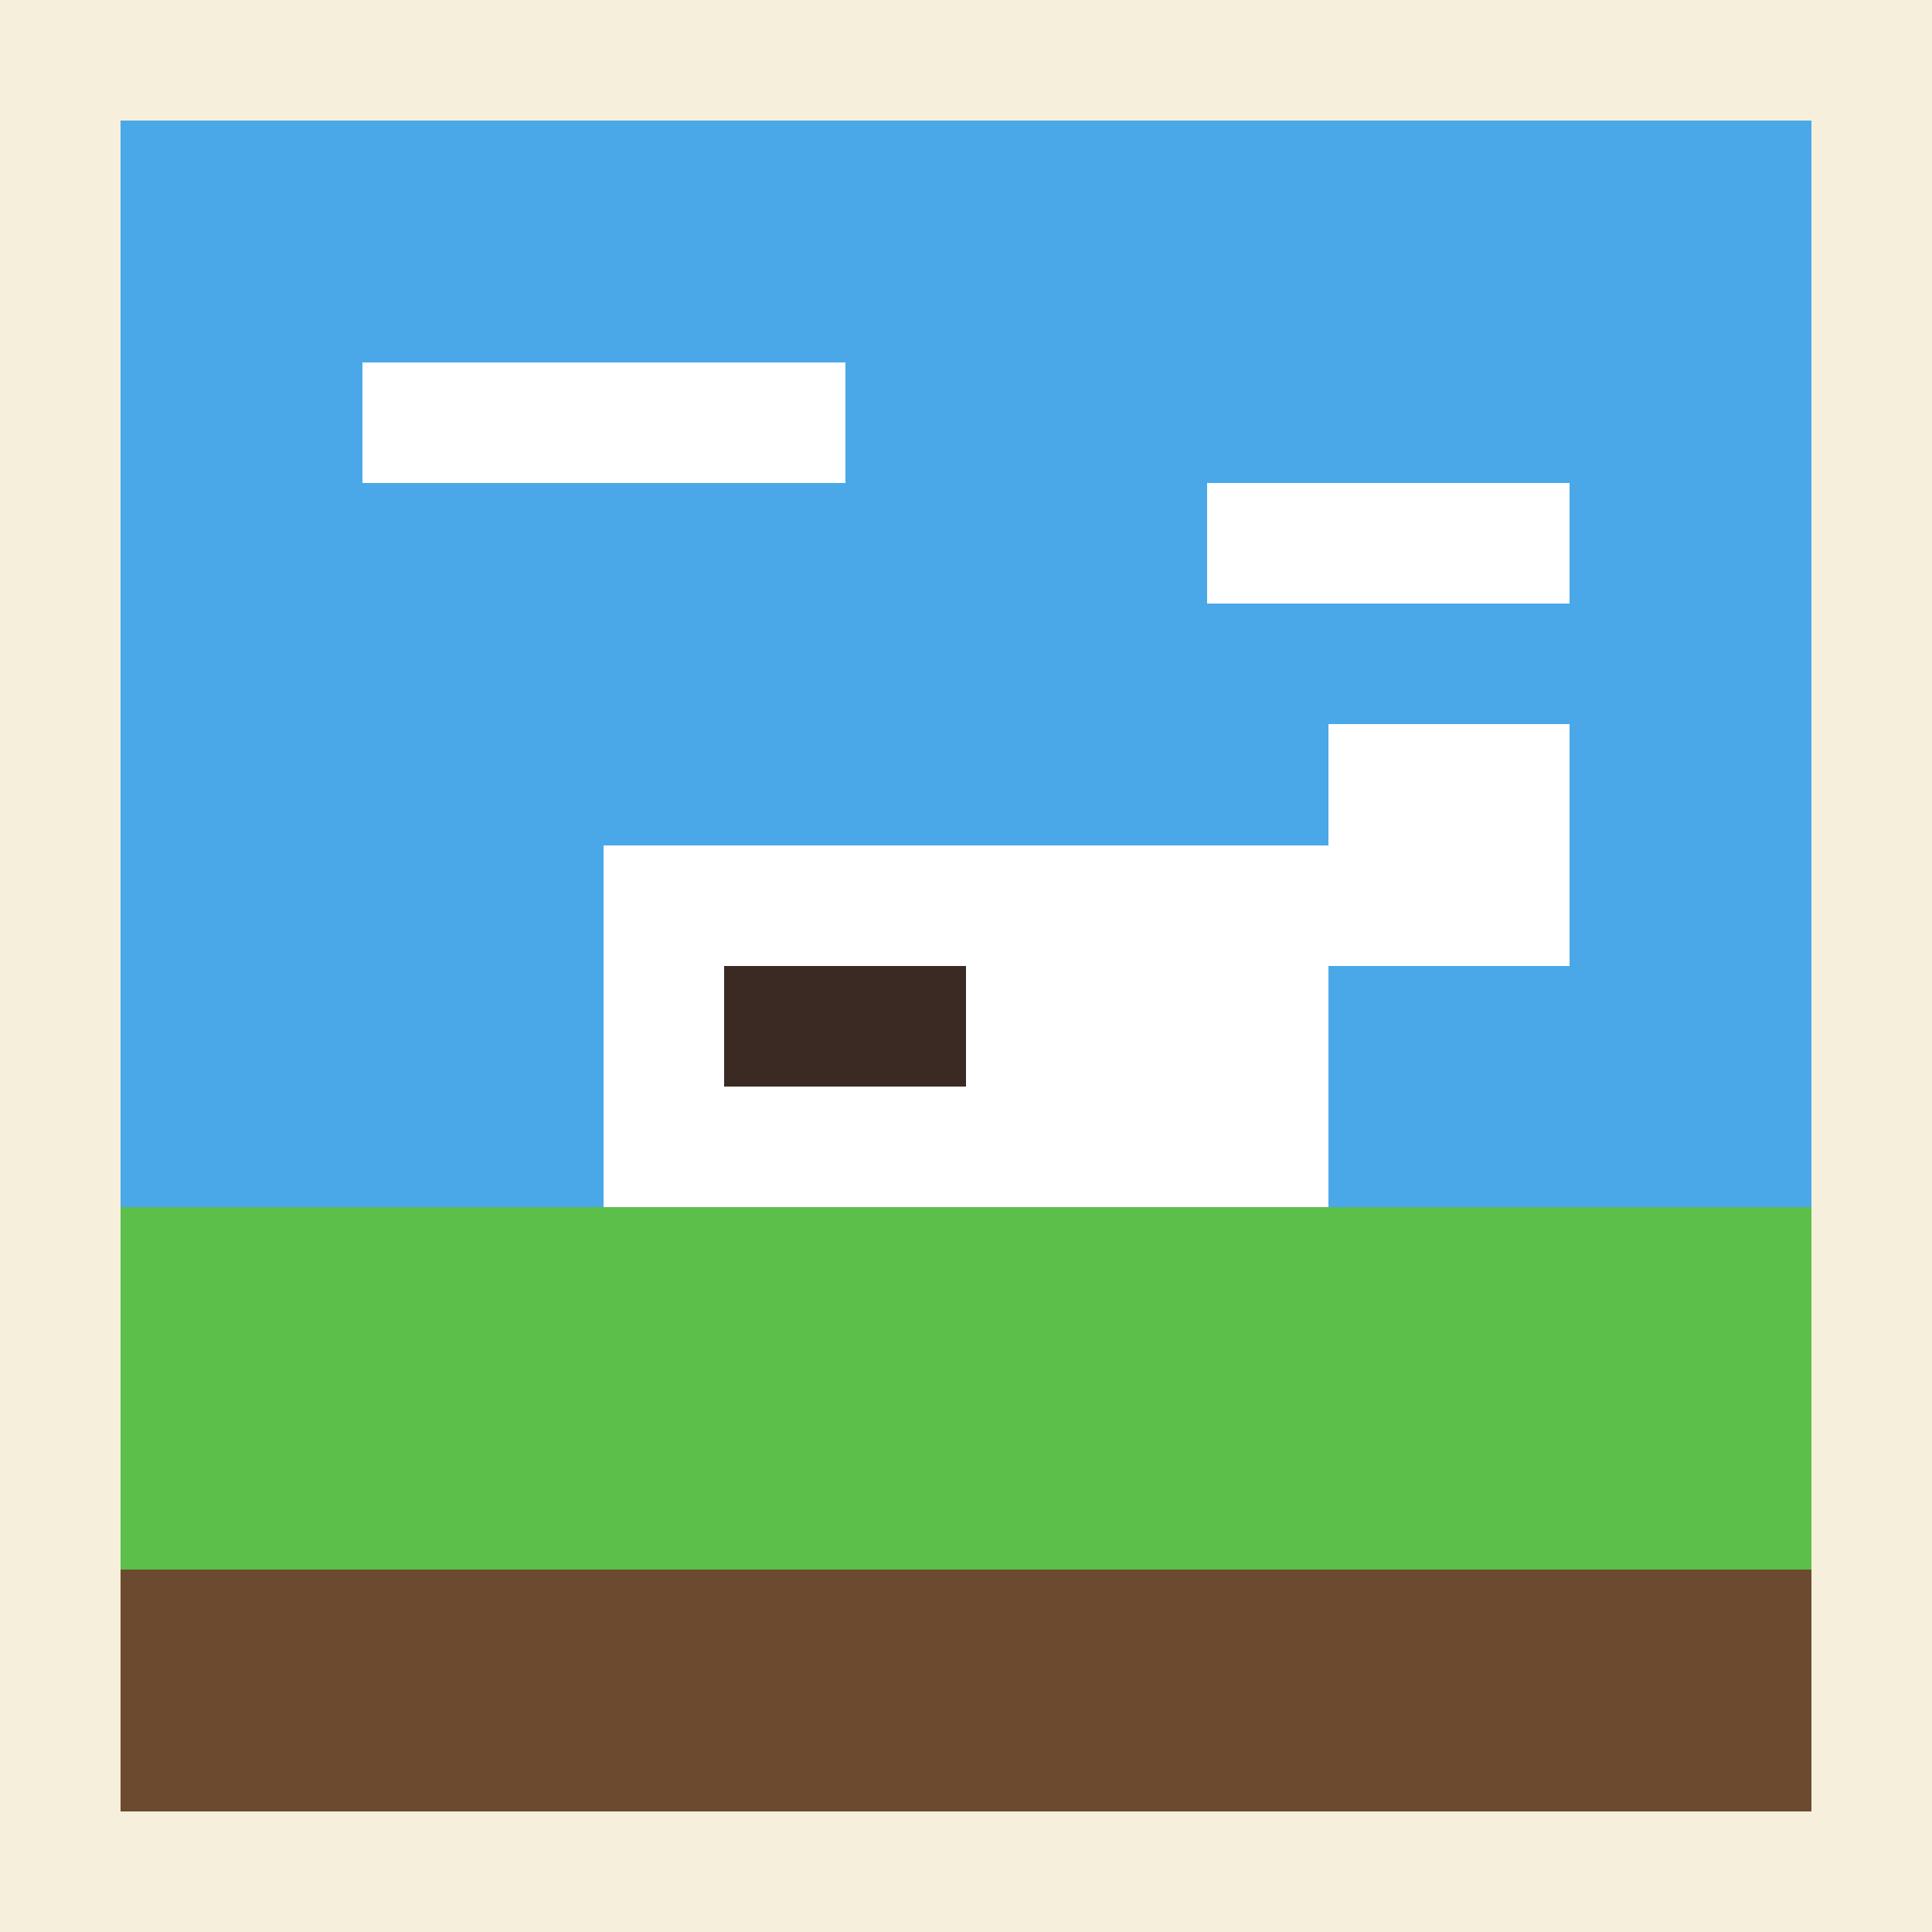
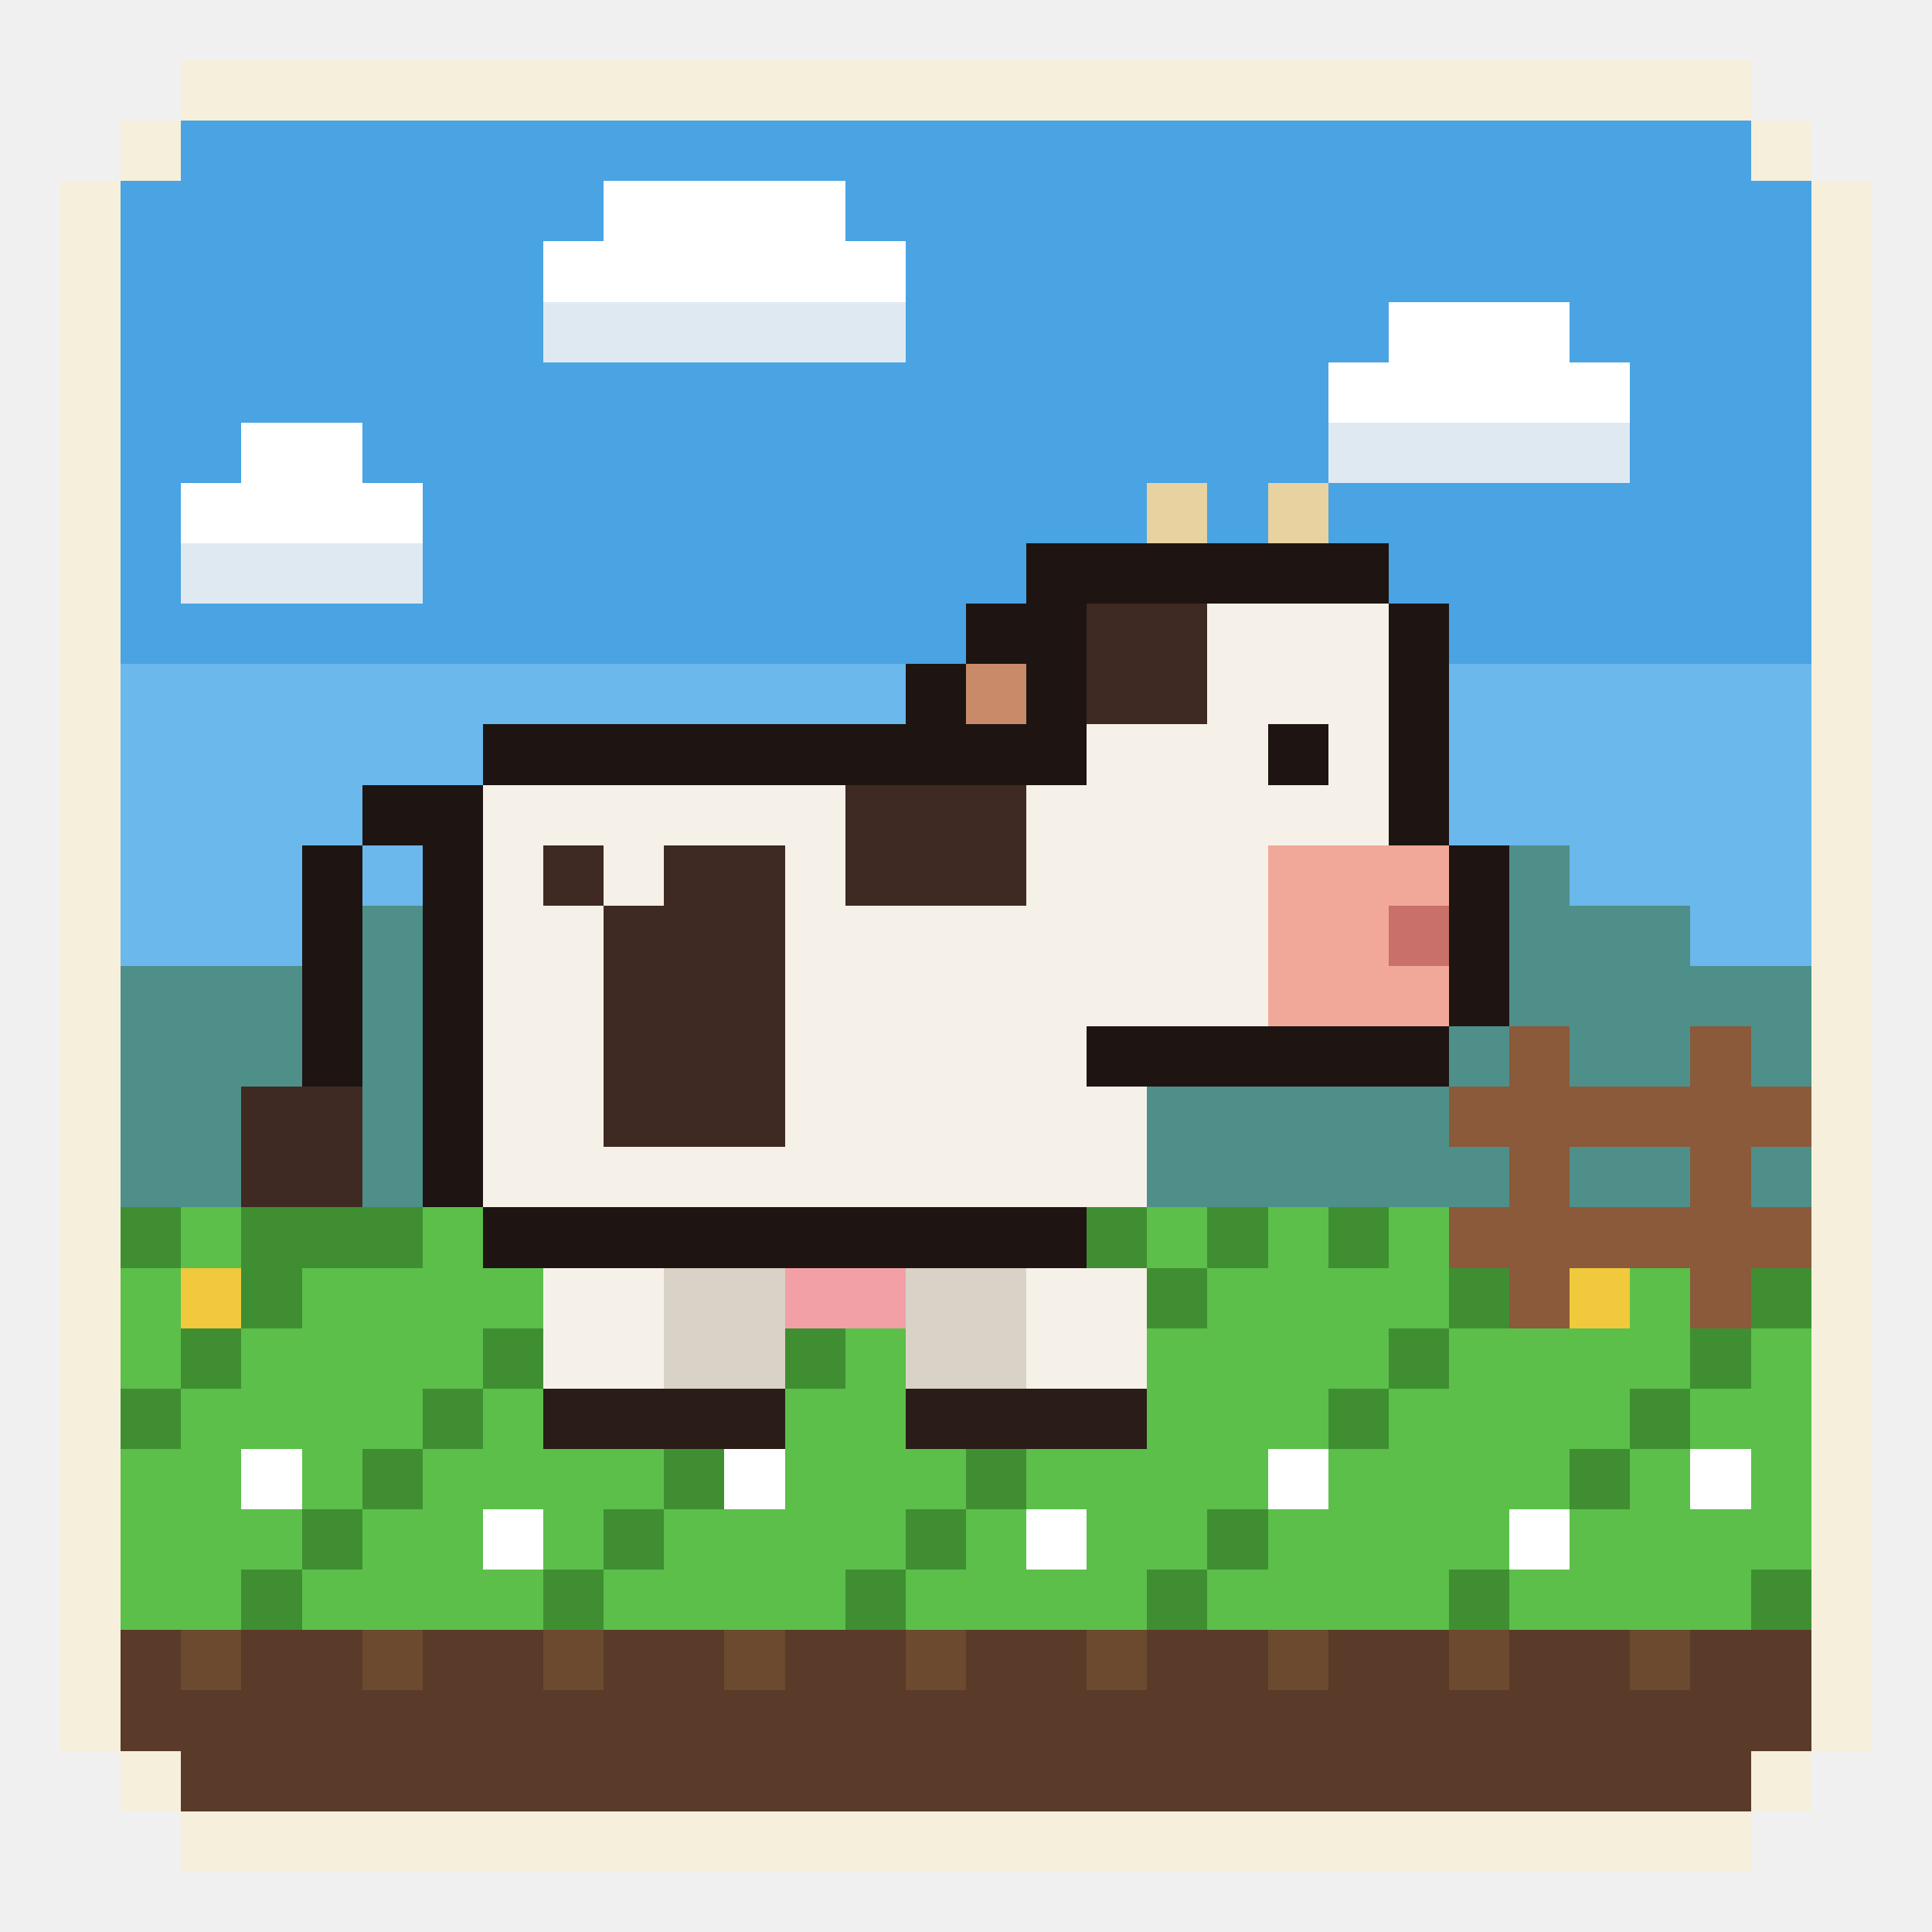
- <svg xmlns="http://www.w3.org/2000/svg" viewBox="0 0 16 16" shape-rendering="crispEdges">
-   <rect width="16" height="16" fill="#f6efdc" />
-   <rect x="1" y="1" width="14" height="9" fill="#4aa8e8" />
-   <rect x="3" y="3" width="4" height="1" fill="#fff" />
-   <rect x="10" y="4" width="3" height="1" fill="#fff" />
-   <rect x="1" y="10" width="14" height="3" fill="#5bbf4a" />
-   <rect x="1" y="13" width="14" height="2" fill="#6b4a2f" />
-   <rect x="5" y="7" width="6" height="3" fill="#fff" />
-   <rect x="6" y="8" width="2" height="1" fill="#3b2a24" />
-   <rect x="11" y="6" width="2" height="2" fill="#fff" />
+ <svg xmlns="http://www.w3.org/2000/svg" viewBox="0 0 32 32" shape-rendering="crispEdges">
+   <rect x="3" y="1" width="26" height="1" fill="#f6efdc" />
+   <rect x="2" y="2" width="1" height="1" fill="#f6efdc" />
+   <rect x="3" y="2" width="26" height="1" fill="#4aa3e3" />
+   <rect x="29" y="2" width="1" height="1" fill="#f6efdc" />
+   <rect x="1" y="3" width="1" height="1" fill="#f6efdc" />
+   <rect x="2" y="3" width="8" height="1" fill="#4aa3e3" />
+   <rect x="10" y="3" width="4" height="1" fill="#ffffff" />
+   <rect x="14" y="3" width="16" height="1" fill="#4aa3e3" />
+   <rect x="30" y="3" width="1" height="1" fill="#f6efdc" />
+   <rect x="1" y="4" width="1" height="1" fill="#f6efdc" />
+   <rect x="2" y="4" width="7" height="1" fill="#4aa3e3" />
+   <rect x="9" y="4" width="6" height="1" fill="#ffffff" />
+   <rect x="15" y="4" width="15" height="1" fill="#4aa3e3" />
+   <rect x="30" y="4" width="1" height="1" fill="#f6efdc" />
+   <rect x="1" y="5" width="1" height="1" fill="#f6efdc" />
+   <rect x="2" y="5" width="7" height="1" fill="#4aa3e3" />
+   <rect x="9" y="5" width="6" height="1" fill="#dfe9f2" />
+   <rect x="15" y="5" width="8" height="1" fill="#4aa3e3" />
+   <rect x="23" y="5" width="3" height="1" fill="#ffffff" />
+   <rect x="26" y="5" width="4" height="1" fill="#4aa3e3" />
+   <rect x="30" y="5" width="1" height="1" fill="#f6efdc" />
+   <rect x="1" y="6" width="1" height="1" fill="#f6efdc" />
+   <rect x="2" y="6" width="20" height="1" fill="#4aa3e3" />
+   <rect x="22" y="6" width="5" height="1" fill="#ffffff" />
+   <rect x="27" y="6" width="3" height="1" fill="#4aa3e3" />
+   <rect x="30" y="6" width="1" height="1" fill="#f6efdc" />
+   <rect x="1" y="7" width="1" height="1" fill="#f6efdc" />
+   <rect x="2" y="7" width="2" height="1" fill="#4aa3e3" />
+   <rect x="4" y="7" width="2" height="1" fill="#ffffff" />
+   <rect x="6" y="7" width="16" height="1" fill="#4aa3e3" />
+   <rect x="22" y="7" width="5" height="1" fill="#dfe9f2" />
+   <rect x="27" y="7" width="3" height="1" fill="#4aa3e3" />
+   <rect x="30" y="7" width="1" height="1" fill="#f6efdc" />
+   <rect x="1" y="8" width="1" height="1" fill="#f6efdc" />
+   <rect x="2" y="8" width="1" height="1" fill="#4aa3e3" />
+   <rect x="3" y="8" width="4" height="1" fill="#ffffff" />
+   <rect x="7" y="8" width="12" height="1" fill="#4aa3e3" />
+   <rect x="19" y="8" width="1" height="1" fill="#e8d2a0" />
+   <rect x="20" y="8" width="1" height="1" fill="#4aa3e3" />
+   <rect x="21" y="8" width="1" height="1" fill="#e8d2a0" />
+   <rect x="22" y="8" width="8" height="1" fill="#4aa3e3" />
+   <rect x="30" y="8" width="1" height="1" fill="#f6efdc" />
+   <rect x="1" y="9" width="1" height="1" fill="#f6efdc" />
+   <rect x="2" y="9" width="1" height="1" fill="#4aa3e3" />
+   <rect x="3" y="9" width="4" height="1" fill="#dfe9f2" />
+   <rect x="7" y="9" width="10" height="1" fill="#4aa3e3" />
+   <rect x="17" y="9" width="6" height="1" fill="#1e1512" />
+   <rect x="23" y="9" width="7" height="1" fill="#4aa3e3" />
+   <rect x="30" y="9" width="1" height="1" fill="#f6efdc" />
+   <rect x="1" y="10" width="1" height="1" fill="#f6efdc" />
+   <rect x="2" y="10" width="14" height="1" fill="#4aa3e3" />
+   <rect x="16" y="10" width="2" height="1" fill="#1e1512" />
+   <rect x="18" y="10" width="2" height="1" fill="#3e2a22" />
+   <rect x="20" y="10" width="3" height="1" fill="#f6f1e8" />
+   <rect x="23" y="10" width="1" height="1" fill="#1e1512" />
+   <rect x="24" y="10" width="6" height="1" fill="#4aa3e3" />
+   <rect x="30" y="10" width="1" height="1" fill="#f6efdc" />
+   <rect x="1" y="11" width="1" height="1" fill="#f6efdc" />
+   <rect x="2" y="11" width="13" height="1" fill="#6bb8ec" />
+   <rect x="15" y="11" width="1" height="1" fill="#1e1512" />
+   <rect x="16" y="11" width="1" height="1" fill="#c98a6a" />
+   <rect x="17" y="11" width="1" height="1" fill="#1e1512" />
+   <rect x="18" y="11" width="2" height="1" fill="#3e2a22" />
+   <rect x="20" y="11" width="3" height="1" fill="#f6f1e8" />
+   <rect x="23" y="11" width="1" height="1" fill="#1e1512" />
+   <rect x="24" y="11" width="6" height="1" fill="#6bb8ec" />
+   <rect x="30" y="11" width="1" height="1" fill="#f6efdc" />
+   <rect x="1" y="12" width="1" height="1" fill="#f6efdc" />
+   <rect x="2" y="12" width="6" height="1" fill="#6bb8ec" />
+   <rect x="8" y="12" width="10" height="1" fill="#1e1512" />
+   <rect x="18" y="12" width="3" height="1" fill="#f6f1e8" />
+   <rect x="21" y="12" width="1" height="1" fill="#1e1512" />
+   <rect x="22" y="12" width="1" height="1" fill="#f6f1e8" />
+   <rect x="23" y="12" width="1" height="1" fill="#1e1512" />
+   <rect x="24" y="12" width="6" height="1" fill="#6bb8ec" />
+   <rect x="30" y="12" width="1" height="1" fill="#f6efdc" />
+   <rect x="1" y="13" width="1" height="1" fill="#f6efdc" />
+   <rect x="2" y="13" width="4" height="1" fill="#6bb8ec" />
+   <rect x="6" y="13" width="2" height="1" fill="#1e1512" />
+   <rect x="8" y="13" width="6" height="1" fill="#f6f1e8" />
+   <rect x="14" y="13" width="3" height="1" fill="#3e2a22" />
+   <rect x="17" y="13" width="6" height="1" fill="#f6f1e8" />
+   <rect x="23" y="13" width="1" height="1" fill="#1e1512" />
+   <rect x="24" y="13" width="6" height="1" fill="#6bb8ec" />
+   <rect x="30" y="13" width="1" height="1" fill="#f6efdc" />
+   <rect x="1" y="14" width="1" height="1" fill="#f6efdc" />
+   <rect x="2" y="14" width="3" height="1" fill="#6bb8ec" />
+   <rect x="5" y="14" width="1" height="1" fill="#1e1512" />
+   <rect x="6" y="14" width="1" height="1" fill="#6bb8ec" />
+   <rect x="7" y="14" width="1" height="1" fill="#1e1512" />
+   <rect x="8" y="14" width="1" height="1" fill="#f6f1e8" />
+   <rect x="9" y="14" width="1" height="1" fill="#3e2a22" />
+   <rect x="10" y="14" width="1" height="1" fill="#f6f1e8" />
+   <rect x="11" y="14" width="2" height="1" fill="#3e2a22" />
+   <rect x="13" y="14" width="1" height="1" fill="#f6f1e8" />
+   <rect x="14" y="14" width="3" height="1" fill="#3e2a22" />
+   <rect x="17" y="14" width="4" height="1" fill="#f6f1e8" />
+   <rect x="21" y="14" width="3" height="1" fill="#f2a898" />
+   <rect x="24" y="14" width="1" height="1" fill="#1e1512" />
+   <rect x="25" y="14" width="1" height="1" fill="#4f8f8a" />
+   <rect x="26" y="14" width="4" height="1" fill="#6bb8ec" />
+   <rect x="30" y="14" width="1" height="1" fill="#f6efdc" />
+   <rect x="1" y="15" width="1" height="1" fill="#f6efdc" />
+   <rect x="2" y="15" width="3" height="1" fill="#6bb8ec" />
+   <rect x="5" y="15" width="1" height="1" fill="#1e1512" />
+   <rect x="6" y="15" width="1" height="1" fill="#4f8f8a" />
+   <rect x="7" y="15" width="1" height="1" fill="#1e1512" />
+   <rect x="8" y="15" width="2" height="1" fill="#f6f1e8" />
+   <rect x="10" y="15" width="3" height="1" fill="#3e2a22" />
+   <rect x="13" y="15" width="8" height="1" fill="#f6f1e8" />
+   <rect x="21" y="15" width="2" height="1" fill="#f2a898" />
+   <rect x="23" y="15" width="1" height="1" fill="#c9706a" />
+   <rect x="24" y="15" width="1" height="1" fill="#1e1512" />
+   <rect x="25" y="15" width="3" height="1" fill="#4f8f8a" />
+   <rect x="28" y="15" width="2" height="1" fill="#6bb8ec" />
+   <rect x="30" y="15" width="1" height="1" fill="#f6efdc" />
+   <rect x="1" y="16" width="1" height="1" fill="#f6efdc" />
+   <rect x="2" y="16" width="3" height="1" fill="#4f8f8a" />
+   <rect x="5" y="16" width="1" height="1" fill="#1e1512" />
+   <rect x="6" y="16" width="1" height="1" fill="#4f8f8a" />
+   <rect x="7" y="16" width="1" height="1" fill="#1e1512" />
+   <rect x="8" y="16" width="2" height="1" fill="#f6f1e8" />
+   <rect x="10" y="16" width="3" height="1" fill="#3e2a22" />
+   <rect x="13" y="16" width="8" height="1" fill="#f6f1e8" />
+   <rect x="21" y="16" width="3" height="1" fill="#f2a898" />
+   <rect x="24" y="16" width="1" height="1" fill="#1e1512" />
+   <rect x="25" y="16" width="5" height="1" fill="#4f8f8a" />
+   <rect x="30" y="16" width="1" height="1" fill="#f6efdc" />
+   <rect x="1" y="17" width="1" height="1" fill="#f6efdc" />
+   <rect x="2" y="17" width="3" height="1" fill="#4f8f8a" />
+   <rect x="5" y="17" width="1" height="1" fill="#1e1512" />
+   <rect x="6" y="17" width="1" height="1" fill="#4f8f8a" />
+   <rect x="7" y="17" width="1" height="1" fill="#1e1512" />
+   <rect x="8" y="17" width="2" height="1" fill="#f6f1e8" />
+   <rect x="10" y="17" width="3" height="1" fill="#3e2a22" />
+   <rect x="13" y="17" width="5" height="1" fill="#f6f1e8" />
+   <rect x="18" y="17" width="6" height="1" fill="#1e1512" />
+   <rect x="24" y="17" width="1" height="1" fill="#4f8f8a" />
+   <rect x="25" y="17" width="1" height="1" fill="#8a5a3b" />
+   <rect x="26" y="17" width="2" height="1" fill="#4f8f8a" />
+   <rect x="28" y="17" width="1" height="1" fill="#8a5a3b" />
+   <rect x="29" y="17" width="1" height="1" fill="#4f8f8a" />
+   <rect x="30" y="17" width="1" height="1" fill="#f6efdc" />
+   <rect x="1" y="18" width="1" height="1" fill="#f6efdc" />
+   <rect x="2" y="18" width="2" height="1" fill="#4f8f8a" />
+   <rect x="4" y="18" width="2" height="1" fill="#3e2a22" />
+   <rect x="6" y="18" width="1" height="1" fill="#4f8f8a" />
+   <rect x="7" y="18" width="1" height="1" fill="#1e1512" />
+   <rect x="8" y="18" width="2" height="1" fill="#f6f1e8" />
+   <rect x="10" y="18" width="3" height="1" fill="#3e2a22" />
+   <rect x="13" y="18" width="6" height="1" fill="#f6f1e8" />
+   <rect x="19" y="18" width="5" height="1" fill="#4f8f8a" />
+   <rect x="24" y="18" width="6" height="1" fill="#8a5a3b" />
+   <rect x="30" y="18" width="1" height="1" fill="#f6efdc" />
+   <rect x="1" y="19" width="1" height="1" fill="#f6efdc" />
+   <rect x="2" y="19" width="2" height="1" fill="#4f8f8a" />
+   <rect x="4" y="19" width="2" height="1" fill="#3e2a22" />
+   <rect x="6" y="19" width="1" height="1" fill="#4f8f8a" />
+   <rect x="7" y="19" width="1" height="1" fill="#1e1512" />
+   <rect x="8" y="19" width="11" height="1" fill="#f6f1e8" />
+   <rect x="19" y="19" width="6" height="1" fill="#4f8f8a" />
+   <rect x="25" y="19" width="1" height="1" fill="#8a5a3b" />
+   <rect x="26" y="19" width="2" height="1" fill="#4f8f8a" />
+   <rect x="28" y="19" width="1" height="1" fill="#8a5a3b" />
+   <rect x="29" y="19" width="1" height="1" fill="#4f8f8a" />
+   <rect x="30" y="19" width="1" height="1" fill="#f6efdc" />
+   <rect x="1" y="20" width="1" height="1" fill="#f6efdc" />
+   <rect x="2" y="20" width="1" height="1" fill="#3f8f32" />
+   <rect x="3" y="20" width="1" height="1" fill="#5bbf4a" />
+   <rect x="4" y="20" width="3" height="1" fill="#3f8f32" />
+   <rect x="7" y="20" width="1" height="1" fill="#5bbf4a" />
+   <rect x="8" y="20" width="10" height="1" fill="#1e1512" />
+   <rect x="18" y="20" width="1" height="1" fill="#3f8f32" />
+   <rect x="19" y="20" width="1" height="1" fill="#5bbf4a" />
+   <rect x="20" y="20" width="1" height="1" fill="#3f8f32" />
+   <rect x="21" y="20" width="1" height="1" fill="#5bbf4a" />
+   <rect x="22" y="20" width="1" height="1" fill="#3f8f32" />
+   <rect x="23" y="20" width="1" height="1" fill="#5bbf4a" />
+   <rect x="24" y="20" width="6" height="1" fill="#8a5a3b" />
+   <rect x="30" y="20" width="1" height="1" fill="#f6efdc" />
+   <rect x="1" y="21" width="1" height="1" fill="#f6efdc" />
+   <rect x="2" y="21" width="1" height="1" fill="#5bbf4a" />
+   <rect x="3" y="21" width="1" height="1" fill="#f0c93c" />
+   <rect x="4" y="21" width="1" height="1" fill="#3f8f32" />
+   <rect x="5" y="21" width="4" height="1" fill="#5bbf4a" />
+   <rect x="9" y="21" width="2" height="1" fill="#f6f1e8" />
+   <rect x="11" y="21" width="2" height="1" fill="#d9d2c6" />
+   <rect x="13" y="21" width="2" height="1" fill="#f2a0a6" />
+   <rect x="15" y="21" width="2" height="1" fill="#d9d2c6" />
+   <rect x="17" y="21" width="2" height="1" fill="#f6f1e8" />
+   <rect x="19" y="21" width="1" height="1" fill="#3f8f32" />
+   <rect x="20" y="21" width="4" height="1" fill="#5bbf4a" />
+   <rect x="24" y="21" width="1" height="1" fill="#3f8f32" />
+   <rect x="25" y="21" width="1" height="1" fill="#8a5a3b" />
+   <rect x="26" y="21" width="1" height="1" fill="#f0c93c" />
+   <rect x="27" y="21" width="1" height="1" fill="#5bbf4a" />
+   <rect x="28" y="21" width="1" height="1" fill="#8a5a3b" />
+   <rect x="29" y="21" width="1" height="1" fill="#3f8f32" />
+   <rect x="30" y="21" width="1" height="1" fill="#f6efdc" />
+   <rect x="1" y="22" width="1" height="1" fill="#f6efdc" />
+   <rect x="2" y="22" width="1" height="1" fill="#5bbf4a" />
+   <rect x="3" y="22" width="1" height="1" fill="#3f8f32" />
+   <rect x="4" y="22" width="4" height="1" fill="#5bbf4a" />
+   <rect x="8" y="22" width="1" height="1" fill="#3f8f32" />
+   <rect x="9" y="22" width="2" height="1" fill="#f6f1e8" />
+   <rect x="11" y="22" width="2" height="1" fill="#d9d2c6" />
+   <rect x="13" y="22" width="1" height="1" fill="#3f8f32" />
+   <rect x="14" y="22" width="1" height="1" fill="#5bbf4a" />
+   <rect x="15" y="22" width="2" height="1" fill="#d9d2c6" />
+   <rect x="17" y="22" width="2" height="1" fill="#f6f1e8" />
+   <rect x="19" y="22" width="4" height="1" fill="#5bbf4a" />
+   <rect x="23" y="22" width="1" height="1" fill="#3f8f32" />
+   <rect x="24" y="22" width="4" height="1" fill="#5bbf4a" />
+   <rect x="28" y="22" width="1" height="1" fill="#3f8f32" />
+   <rect x="29" y="22" width="1" height="1" fill="#5bbf4a" />
+   <rect x="30" y="22" width="1" height="1" fill="#f6efdc" />
+   <rect x="1" y="23" width="1" height="1" fill="#f6efdc" />
+   <rect x="2" y="23" width="1" height="1" fill="#3f8f32" />
+   <rect x="3" y="23" width="4" height="1" fill="#5bbf4a" />
+   <rect x="7" y="23" width="1" height="1" fill="#3f8f32" />
+   <rect x="8" y="23" width="1" height="1" fill="#5bbf4a" />
+   <rect x="9" y="23" width="4" height="1" fill="#2a1c16" />
+   <rect x="13" y="23" width="2" height="1" fill="#5bbf4a" />
+   <rect x="15" y="23" width="4" height="1" fill="#2a1c16" />
+   <rect x="19" y="23" width="3" height="1" fill="#5bbf4a" />
+   <rect x="22" y="23" width="1" height="1" fill="#3f8f32" />
+   <rect x="23" y="23" width="4" height="1" fill="#5bbf4a" />
+   <rect x="27" y="23" width="1" height="1" fill="#3f8f32" />
+   <rect x="28" y="23" width="2" height="1" fill="#5bbf4a" />
+   <rect x="30" y="23" width="1" height="1" fill="#f6efdc" />
+   <rect x="1" y="24" width="1" height="1" fill="#f6efdc" />
+   <rect x="2" y="24" width="2" height="1" fill="#5bbf4a" />
+   <rect x="4" y="24" width="1" height="1" fill="#ffffff" />
+   <rect x="5" y="24" width="1" height="1" fill="#5bbf4a" />
+   <rect x="6" y="24" width="1" height="1" fill="#3f8f32" />
+   <rect x="7" y="24" width="4" height="1" fill="#5bbf4a" />
+   <rect x="11" y="24" width="1" height="1" fill="#3f8f32" />
+   <rect x="12" y="24" width="1" height="1" fill="#ffffff" />
+   <rect x="13" y="24" width="3" height="1" fill="#5bbf4a" />
+   <rect x="16" y="24" width="1" height="1" fill="#3f8f32" />
+   <rect x="17" y="24" width="4" height="1" fill="#5bbf4a" />
+   <rect x="21" y="24" width="1" height="1" fill="#ffffff" />
+   <rect x="22" y="24" width="4" height="1" fill="#5bbf4a" />
+   <rect x="26" y="24" width="1" height="1" fill="#3f8f32" />
+   <rect x="27" y="24" width="1" height="1" fill="#5bbf4a" />
+   <rect x="28" y="24" width="1" height="1" fill="#ffffff" />
+   <rect x="29" y="24" width="1" height="1" fill="#5bbf4a" />
+   <rect x="30" y="24" width="1" height="1" fill="#f6efdc" />
+   <rect x="1" y="25" width="1" height="1" fill="#f6efdc" />
+   <rect x="2" y="25" width="3" height="1" fill="#5bbf4a" />
+   <rect x="5" y="25" width="1" height="1" fill="#3f8f32" />
+   <rect x="6" y="25" width="2" height="1" fill="#5bbf4a" />
+   <rect x="8" y="25" width="1" height="1" fill="#ffffff" />
+   <rect x="9" y="25" width="1" height="1" fill="#5bbf4a" />
+   <rect x="10" y="25" width="1" height="1" fill="#3f8f32" />
+   <rect x="11" y="25" width="4" height="1" fill="#5bbf4a" />
+   <rect x="15" y="25" width="1" height="1" fill="#3f8f32" />
+   <rect x="16" y="25" width="1" height="1" fill="#5bbf4a" />
+   <rect x="17" y="25" width="1" height="1" fill="#ffffff" />
+   <rect x="18" y="25" width="2" height="1" fill="#5bbf4a" />
+   <rect x="20" y="25" width="1" height="1" fill="#3f8f32" />
+   <rect x="21" y="25" width="4" height="1" fill="#5bbf4a" />
+   <rect x="25" y="25" width="1" height="1" fill="#ffffff" />
+   <rect x="26" y="25" width="4" height="1" fill="#5bbf4a" />
+   <rect x="30" y="25" width="1" height="1" fill="#f6efdc" />
+   <rect x="1" y="26" width="1" height="1" fill="#f6efdc" />
+   <rect x="2" y="26" width="2" height="1" fill="#5bbf4a" />
+   <rect x="4" y="26" width="1" height="1" fill="#3f8f32" />
+   <rect x="5" y="26" width="4" height="1" fill="#5bbf4a" />
+   <rect x="9" y="26" width="1" height="1" fill="#3f8f32" />
+   <rect x="10" y="26" width="4" height="1" fill="#5bbf4a" />
+   <rect x="14" y="26" width="1" height="1" fill="#3f8f32" />
+   <rect x="15" y="26" width="4" height="1" fill="#5bbf4a" />
+   <rect x="19" y="26" width="1" height="1" fill="#3f8f32" />
+   <rect x="20" y="26" width="4" height="1" fill="#5bbf4a" />
+   <rect x="24" y="26" width="1" height="1" fill="#3f8f32" />
+   <rect x="25" y="26" width="4" height="1" fill="#5bbf4a" />
+   <rect x="29" y="26" width="1" height="1" fill="#3f8f32" />
+   <rect x="30" y="26" width="1" height="1" fill="#f6efdc" />
+   <rect x="1" y="27" width="1" height="1" fill="#f6efdc" />
+   <rect x="2" y="27" width="1" height="1" fill="#5a3a28" />
+   <rect x="3" y="27" width="1" height="1" fill="#6b4a2f" />
+   <rect x="4" y="27" width="2" height="1" fill="#5a3a28" />
+   <rect x="6" y="27" width="1" height="1" fill="#6b4a2f" />
+   <rect x="7" y="27" width="2" height="1" fill="#5a3a28" />
+   <rect x="9" y="27" width="1" height="1" fill="#6b4a2f" />
+   <rect x="10" y="27" width="2" height="1" fill="#5a3a28" />
+   <rect x="12" y="27" width="1" height="1" fill="#6b4a2f" />
+   <rect x="13" y="27" width="2" height="1" fill="#5a3a28" />
+   <rect x="15" y="27" width="1" height="1" fill="#6b4a2f" />
+   <rect x="16" y="27" width="2" height="1" fill="#5a3a28" />
+   <rect x="18" y="27" width="1" height="1" fill="#6b4a2f" />
+   <rect x="19" y="27" width="2" height="1" fill="#5a3a28" />
+   <rect x="21" y="27" width="1" height="1" fill="#6b4a2f" />
+   <rect x="22" y="27" width="2" height="1" fill="#5a3a28" />
+   <rect x="24" y="27" width="1" height="1" fill="#6b4a2f" />
+   <rect x="25" y="27" width="2" height="1" fill="#5a3a28" />
+   <rect x="27" y="27" width="1" height="1" fill="#6b4a2f" />
+   <rect x="28" y="27" width="2" height="1" fill="#5a3a28" />
+   <rect x="30" y="27" width="1" height="1" fill="#f6efdc" />
+   <rect x="1" y="28" width="1" height="1" fill="#f6efdc" />
+   <rect x="2" y="28" width="28" height="1" fill="#5a3a28" />
+   <rect x="30" y="28" width="1" height="1" fill="#f6efdc" />
+   <rect x="2" y="29" width="1" height="1" fill="#f6efdc" />
+   <rect x="3" y="29" width="26" height="1" fill="#5a3a28" />
+   <rect x="29" y="29" width="1" height="1" fill="#f6efdc" />
+   <rect x="3" y="30" width="26" height="1" fill="#f6efdc" />
</svg>
